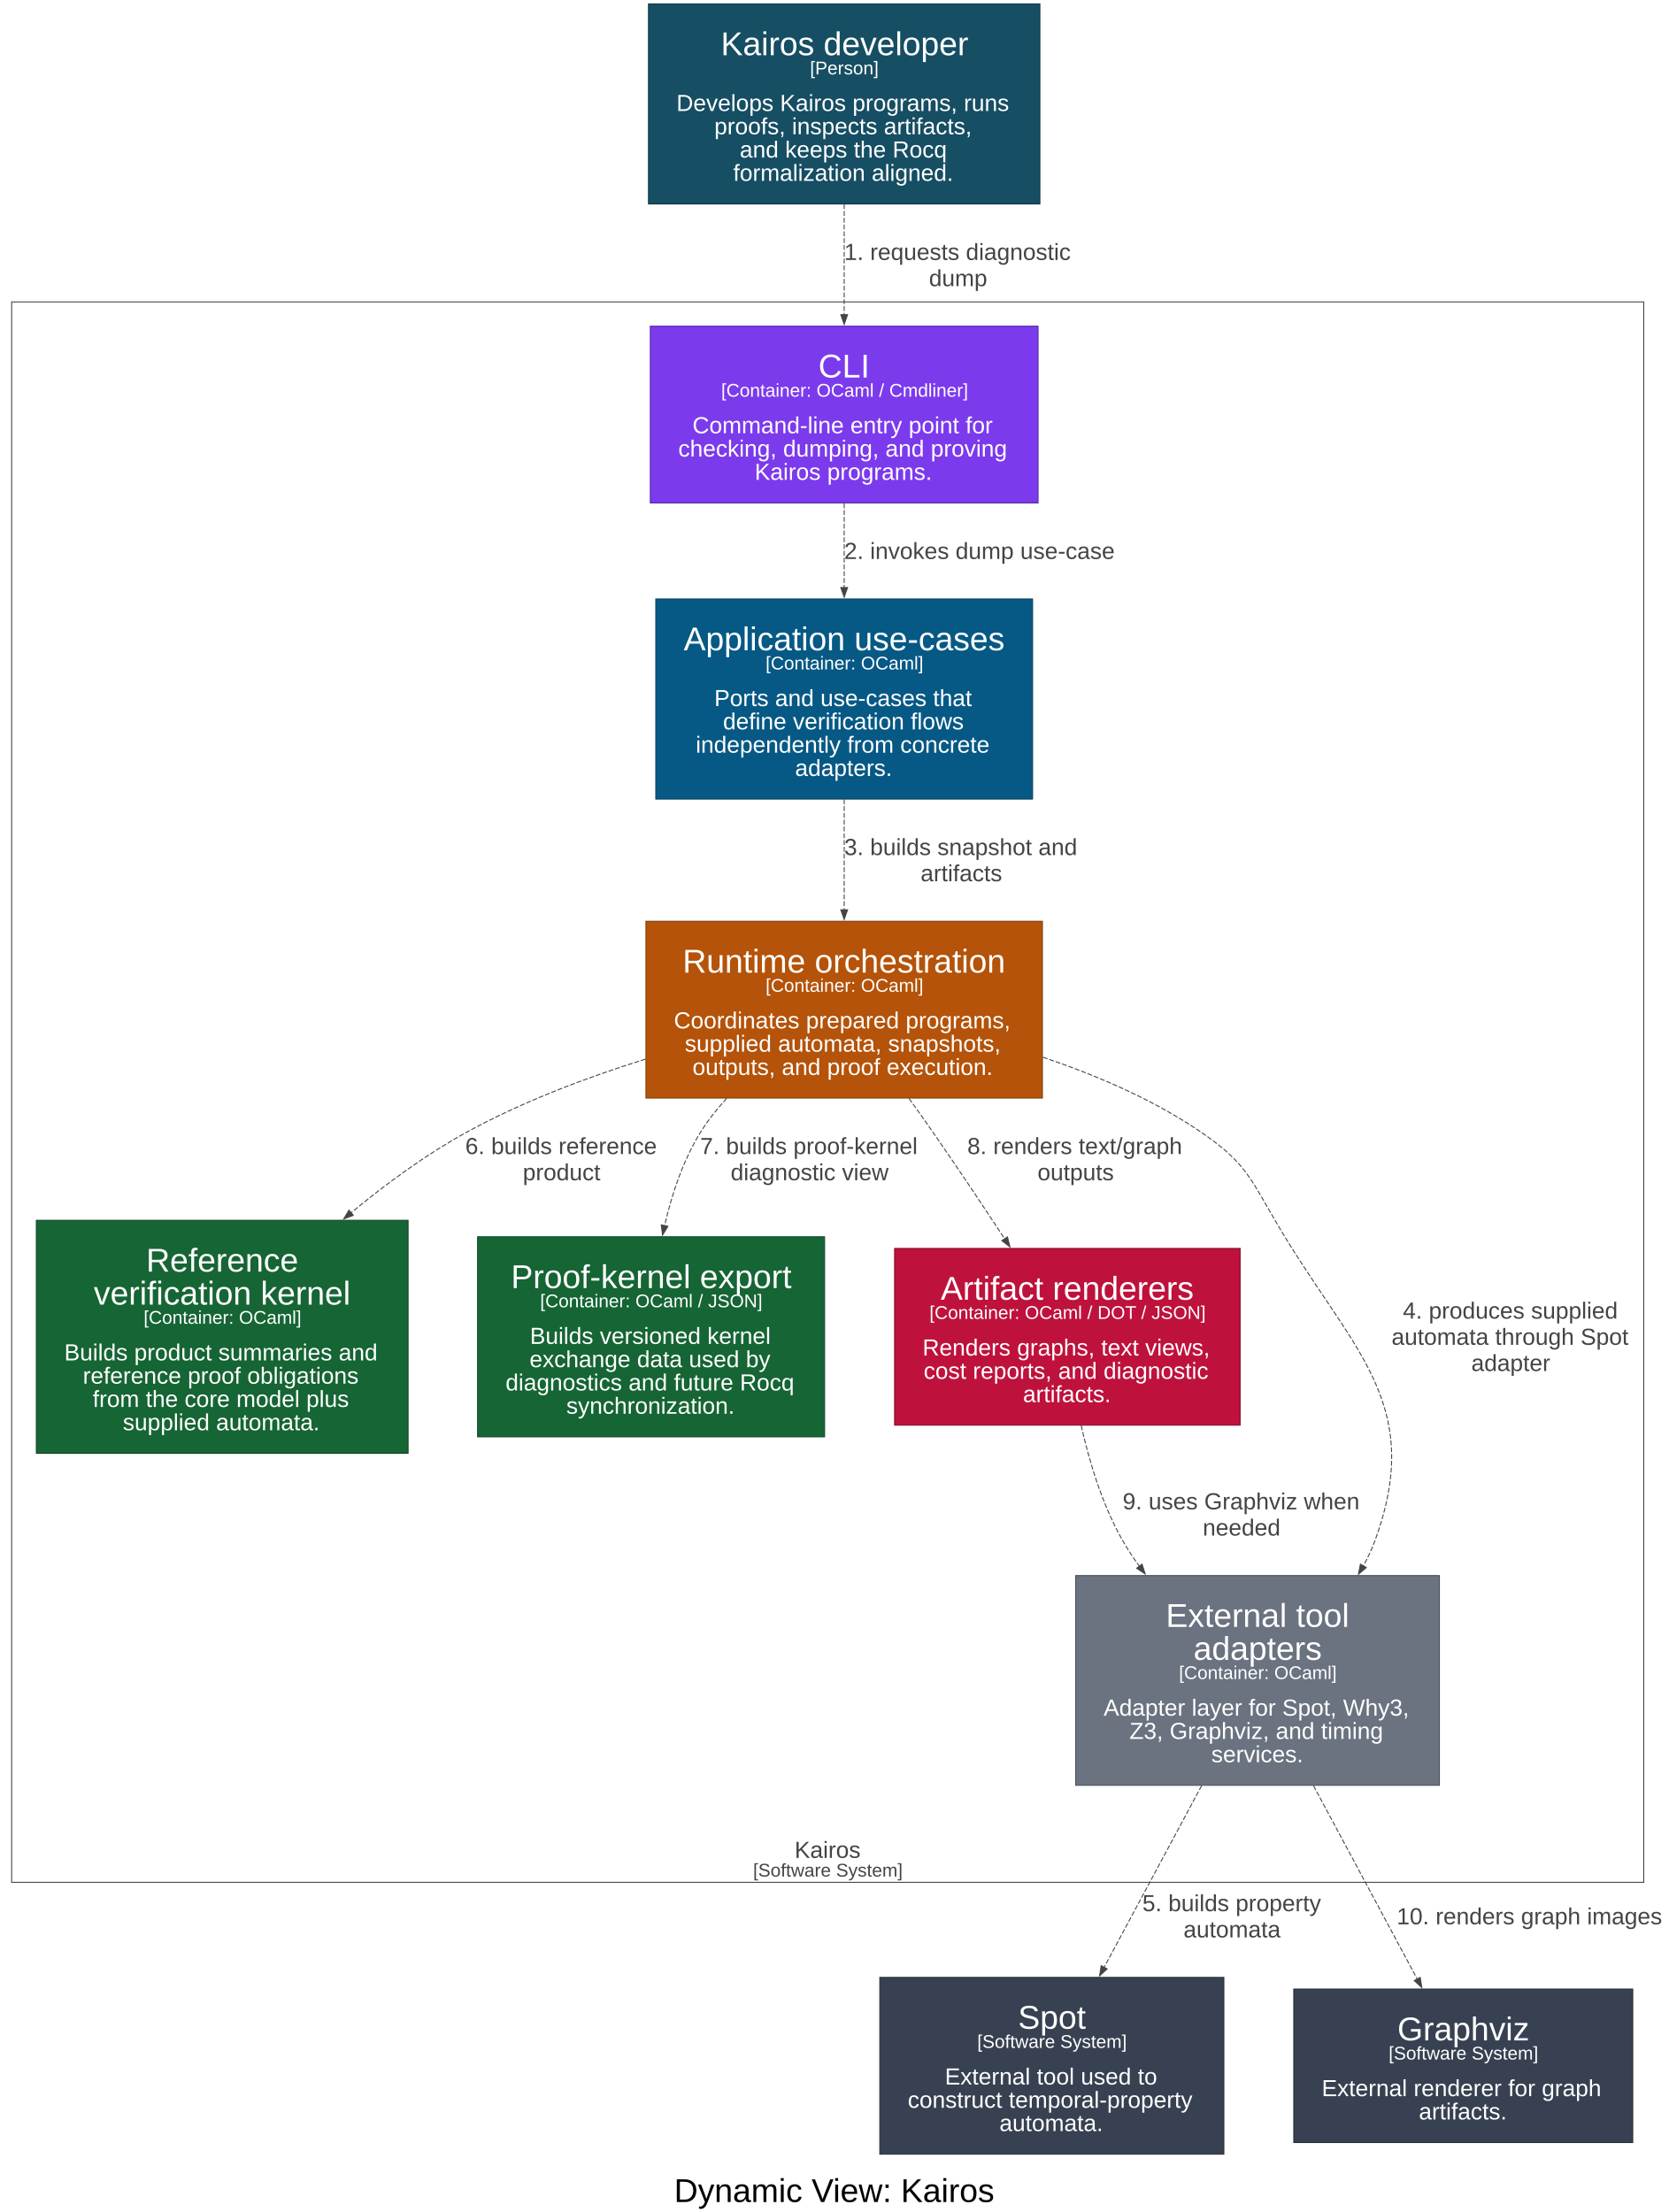
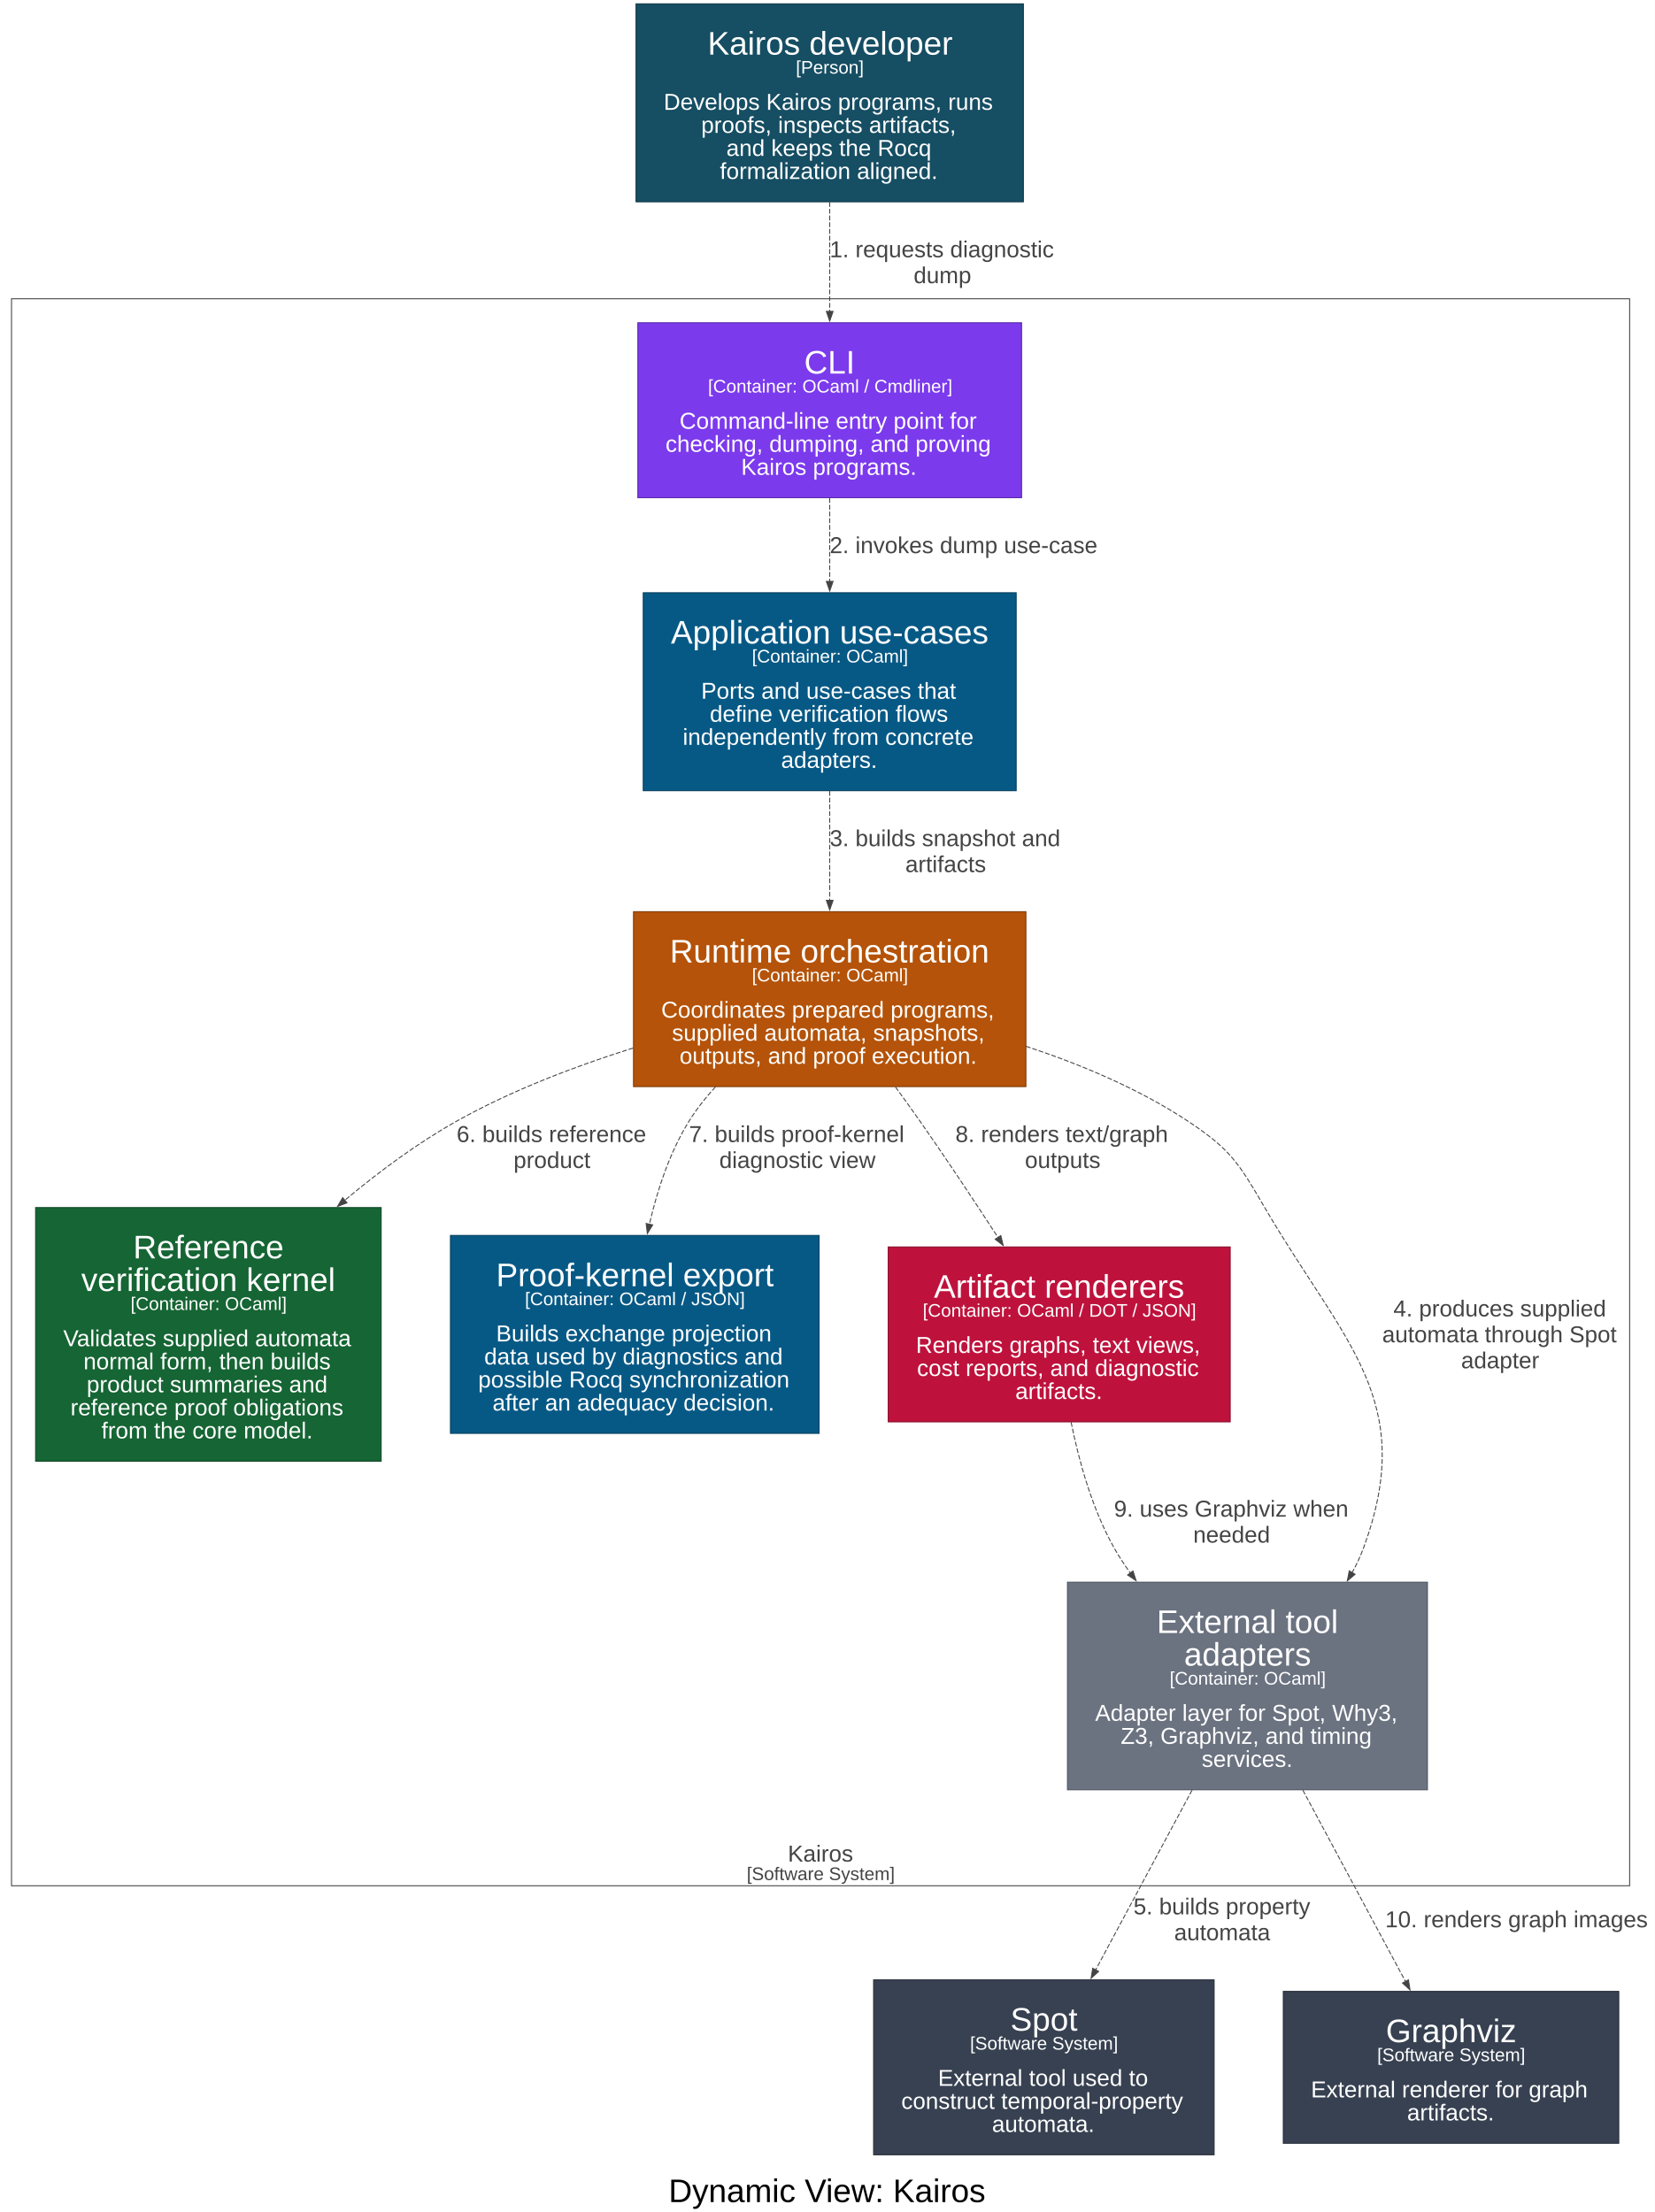
- <svg xmlns="http://www.w3.org/2000/svg" width="1720pt" height="2280pt" viewBox="0.00 0.00 1720.00 2280.00">
-   <g id="graph0" class="graph" transform="scale(1 1) rotate(0) translate(4 2276.4)">
-     <polygon fill="white" stroke="none" points="-4,4 -4,-2276.4 1716.18,-2276.4 1716.18,4 -4,4" />
-     <text xml:space="preserve" text-anchor="start" x="690.71" y="-6.7" font-family="Arial" font-size="34.00">Dynamic View: Kairos</text>
+ <svg xmlns="http://www.w3.org/2000/svg" width="1723pt" height="2304pt" viewBox="0.00 0.00 1723.00 2304.00">
+   <g id="graph0" class="graph" transform="scale(1 1) rotate(0) translate(4 2300.4)">
+     <polygon fill="white" stroke="none" points="-4,4 -4,-2300.4 1719.18,-2300.4 1719.18,4 -4,4" />
+     <text xml:space="preserve" text-anchor="start" x="692.21" y="-6.7" font-family="Arial" font-size="34.00">Dynamic View: Kairos</text>
    <g id="clust1" class="cluster">
-       <polygon fill="none" stroke="#444444" points="8,-336.2 8,-1965.2 1690,-1965.2 1690,-336.2 8,-336.2" />
-       <text xml:space="preserve" text-anchor="start" x="814.88" y="-361.4" font-family="Arial" font-size="24.00" fill="#444444">Kairos</text>
-       <text xml:space="preserve" text-anchor="start" x="772.12" y="-342.15" font-family="Arial" font-size="19.00" fill="#444444">[Software System]</text>
+       <polygon fill="none" stroke="#444444" points="8,-336.2 8,-1989.2 1693,-1989.2 1693,-336.2 8,-336.2" />
+       <text xml:space="preserve" text-anchor="start" x="816.38" y="-361.4" font-family="Arial" font-size="24.00" fill="#444444">Kairos</text>
+       <text xml:space="preserve" text-anchor="start" x="773.62" y="-342.15" font-family="Arial" font-size="19.00" fill="#444444">[Software System]</text>
    </g>
    <g id="11" class="node">
-       <polygon fill="#075985" stroke="#043e5d" points="1060.17,-1659 671.83,-1659 671.83,-1452.8 1060.17,-1452.8 1060.17,-1659" />
-       <text xml:space="preserve" text-anchor="start" x="700.62" y="-1606.1" font-family="Arial" font-size="34.00" fill="#ffffff">Application use-cases</text>
-       <text xml:space="preserve" text-anchor="start" x="785" y="-1586.35" font-family="Arial" font-size="19.00" fill="#ffffff">[Container: OCaml]</text>
-       <text xml:space="preserve" text-anchor="start" x="732.12" y="-1548.6" font-family="Arial" font-size="24.00" fill="#ffffff">Ports and use-cases that</text>
-       <text xml:space="preserve" text-anchor="start" x="741.12" y="-1524.6" font-family="Arial" font-size="24.00" fill="#ffffff">define verification flows</text>
-       <text xml:space="preserve" text-anchor="start" x="713" y="-1500.6" font-family="Arial" font-size="24.00" fill="#ffffff">independently from concrete</text>
-       <text xml:space="preserve" text-anchor="start" x="815.38" y="-1476.6" font-family="Arial" font-size="24.00" fill="#ffffff">adapters.</text>
+       <polygon fill="#075985" stroke="#043e5d" points="1054.17,-1683 665.83,-1683 665.83,-1476.8 1054.17,-1476.8 1054.17,-1683" />
+       <text xml:space="preserve" text-anchor="start" x="694.62" y="-1630.1" font-family="Arial" font-size="34.00" fill="#ffffff">Application use-cases</text>
+       <text xml:space="preserve" text-anchor="start" x="779" y="-1610.35" font-family="Arial" font-size="19.00" fill="#ffffff">[Container: OCaml]</text>
+       <text xml:space="preserve" text-anchor="start" x="726.12" y="-1572.6" font-family="Arial" font-size="24.00" fill="#ffffff">Ports and use-cases that</text>
+       <text xml:space="preserve" text-anchor="start" x="735.12" y="-1548.6" font-family="Arial" font-size="24.00" fill="#ffffff">define verification flows</text>
+       <text xml:space="preserve" text-anchor="start" x="707" y="-1524.6" font-family="Arial" font-size="24.00" fill="#ffffff">independently from concrete</text>
+       <text xml:space="preserve" text-anchor="start" x="809.38" y="-1500.6" font-family="Arial" font-size="24.00" fill="#ffffff">adapters.</text>
    </g>
    <g id="21" class="node">
-       <polygon fill="#b45309" stroke="#7d3a06" points="1070.3,-1326.8 661.7,-1326.8 661.7,-1144.6 1070.3,-1144.6 1070.3,-1326.8" />
-       <text xml:space="preserve" text-anchor="start" x="699.5" y="-1273.9" font-family="Arial" font-size="34.00" fill="#ffffff">Runtime orchestration</text>
-       <text xml:space="preserve" text-anchor="start" x="785" y="-1254.15" font-family="Arial" font-size="19.00" fill="#ffffff">[Container: OCaml]</text>
-       <text xml:space="preserve" text-anchor="start" x="690.5" y="-1216.4" font-family="Arial" font-size="24.00" fill="#ffffff">Coordinates prepared programs,</text>
-       <text xml:space="preserve" text-anchor="start" x="701.75" y="-1192.4" font-family="Arial" font-size="24.00" fill="#ffffff">supplied automata, snapshots,</text>
-       <text xml:space="preserve" text-anchor="start" x="709.62" y="-1168.4" font-family="Arial" font-size="24.00" fill="#ffffff">outputs, and proof execution.</text>
+       <polygon fill="#b45309" stroke="#7d3a06" points="1064.3,-1350.8 655.7,-1350.8 655.7,-1168.6 1064.3,-1168.6 1064.3,-1350.8" />
+       <text xml:space="preserve" text-anchor="start" x="693.5" y="-1297.9" font-family="Arial" font-size="34.00" fill="#ffffff">Runtime orchestration</text>
+       <text xml:space="preserve" text-anchor="start" x="779" y="-1278.15" font-family="Arial" font-size="19.00" fill="#ffffff">[Container: OCaml]</text>
+       <text xml:space="preserve" text-anchor="start" x="684.5" y="-1240.4" font-family="Arial" font-size="24.00" fill="#ffffff">Coordinates prepared programs,</text>
+       <text xml:space="preserve" text-anchor="start" x="695.75" y="-1216.4" font-family="Arial" font-size="24.00" fill="#ffffff">supplied automata, snapshots,</text>
+       <text xml:space="preserve" text-anchor="start" x="703.62" y="-1192.4" font-family="Arial" font-size="24.00" fill="#ffffff">outputs, and proof execution.</text>
    </g>
    <g id="36" class="edge">
-       <path fill="none" stroke="#444444" stroke-dasharray="5,2" d="M866,-1452.47C866,-1415.92 866,-1374.77 866,-1338.29" />
-       <polygon fill="#444444" stroke="#444444" points="869.5,-1338.65 866,-1328.65 862.5,-1338.65 869.5,-1338.65" />
-       <text xml:space="preserve" text-anchor="start" x="866" y="-1395.05" font-family="Arial" font-size="24.00" fill="#444444">3. builds snapshot and</text>
-       <text xml:space="preserve" text-anchor="start" x="944.75" y="-1368.05" font-family="Arial" font-size="24.00" fill="#444444">artifacts</text>
+       <path fill="none" stroke="#444444" stroke-dasharray="5,2" d="M860,-1476.47C860,-1439.92 860,-1398.77 860,-1362.29" />
+       <polygon fill="#444444" stroke="#444444" points="863.5,-1362.65 860,-1352.65 856.5,-1362.65 863.5,-1362.65" />
+       <text xml:space="preserve" text-anchor="start" x="860" y="-1419.05" font-family="Arial" font-size="24.00" fill="#444444">3. builds snapshot and</text>
+       <text xml:space="preserve" text-anchor="start" x="938.75" y="-1392.05" font-family="Arial" font-size="24.00" fill="#444444">artifacts</text>
    </g>
    <g id="13" class="node">
-       <polygon fill="#166534" stroke="#0f4624" points="416.55,-1018.6 33.45,-1018.6 33.45,-778.4 416.55,-778.4 416.55,-1018.6" />
-       <text xml:space="preserve" text-anchor="start" x="146.62" y="-965.7" font-family="Arial" font-size="34.00" fill="#ffffff">Reference</text>
-       <text xml:space="preserve" text-anchor="start" x="92.62" y="-931.7" font-family="Arial" font-size="34.00" fill="#ffffff">verification kernel</text>
-       <text xml:space="preserve" text-anchor="start" x="144" y="-911.95" font-family="Arial" font-size="19.00" fill="#ffffff">[Container: OCaml]</text>
-       <text xml:space="preserve" text-anchor="start" x="62.25" y="-874.2" font-family="Arial" font-size="24.00" fill="#ffffff">Builds product summaries and</text>
-       <text xml:space="preserve" text-anchor="start" x="81.38" y="-850.2" font-family="Arial" font-size="24.00" fill="#ffffff">reference proof obligations</text>
-       <text xml:space="preserve" text-anchor="start" x="91.5" y="-826.2" font-family="Arial" font-size="24.00" fill="#ffffff">from the core model plus</text>
-       <text xml:space="preserve" text-anchor="start" x="122.62" y="-802.2" font-family="Arial" font-size="24.00" fill="#ffffff">supplied automata.</text>
+       <polygon fill="#166534" stroke="#0f4624" points="392.93,-1042.6 33.07,-1042.6 33.07,-778.4 392.93,-778.4 392.93,-1042.6" />
+       <text xml:space="preserve" text-anchor="start" x="134.62" y="-989.7" font-family="Arial" font-size="34.00" fill="#ffffff">Reference</text>
+       <text xml:space="preserve" text-anchor="start" x="80.62" y="-955.7" font-family="Arial" font-size="34.00" fill="#ffffff">verification kernel</text>
+       <text xml:space="preserve" text-anchor="start" x="132" y="-935.95" font-family="Arial" font-size="19.00" fill="#ffffff">[Container: OCaml]</text>
+       <text xml:space="preserve" text-anchor="start" x="61.88" y="-898.2" font-family="Arial" font-size="24.00" fill="#ffffff">Validates supplied automata</text>
+       <text xml:space="preserve" text-anchor="start" x="82.88" y="-874.2" font-family="Arial" font-size="24.00" fill="#ffffff">normal form, then builds</text>
+       <text xml:space="preserve" text-anchor="start" x="86.25" y="-850.2" font-family="Arial" font-size="24.00" fill="#ffffff">product summaries and</text>
+       <text xml:space="preserve" text-anchor="start" x="69.38" y="-826.2" font-family="Arial" font-size="24.00" fill="#ffffff">reference proof obligations</text>
+       <text xml:space="preserve" text-anchor="start" x="101.62" y="-802.2" font-family="Arial" font-size="24.00" fill="#ffffff">from the core model.</text>
    </g>
    <g id="18" class="node">
-       <polygon fill="#166534" stroke="#0f4624" points="845.8,-1001.6 488.2,-1001.6 488.2,-795.4 845.8,-795.4 845.8,-1001.6" />
-       <text xml:space="preserve" text-anchor="start" x="522.62" y="-948.7" font-family="Arial" font-size="34.00" fill="#ffffff">Proof-kernel export</text>
-       <text xml:space="preserve" text-anchor="start" x="552.62" y="-928.95" font-family="Arial" font-size="19.00" fill="#ffffff">[Container: OCaml / JSON]</text>
-       <text xml:space="preserve" text-anchor="start" x="542.12" y="-891.2" font-family="Arial" font-size="24.00" fill="#ffffff">Builds versioned kernel</text>
-       <text xml:space="preserve" text-anchor="start" x="541.75" y="-867.2" font-family="Arial" font-size="24.00" fill="#ffffff">exchange data used by</text>
-       <text xml:space="preserve" text-anchor="start" x="517" y="-843.2" font-family="Arial" font-size="24.00" fill="#ffffff">diagnostics and future Rocq</text>
-       <text xml:space="preserve" text-anchor="start" x="579.62" y="-819.2" font-family="Arial" font-size="24.00" fill="#ffffff">synchronization.</text>
+       <polygon fill="#075985" stroke="#043e5d" points="848.92,-1013.6 465.07,-1013.6 465.07,-807.4 848.92,-807.4 848.92,-1013.6" />
+       <text xml:space="preserve" text-anchor="start" x="512.62" y="-960.7" font-family="Arial" font-size="34.00" fill="#ffffff">Proof-kernel export</text>
+       <text xml:space="preserve" text-anchor="start" x="542.62" y="-940.95" font-family="Arial" font-size="19.00" fill="#ffffff">[Container: OCaml / JSON]</text>
+       <text xml:space="preserve" text-anchor="start" x="512.62" y="-903.2" font-family="Arial" font-size="24.00" fill="#ffffff">Builds exchange projection</text>
+       <text xml:space="preserve" text-anchor="start" x="500.25" y="-879.2" font-family="Arial" font-size="24.00" fill="#ffffff">data used by diagnostics and</text>
+       <text xml:space="preserve" text-anchor="start" x="493.88" y="-855.2" font-family="Arial" font-size="24.00" fill="#ffffff">possible Rocq synchronization</text>
+       <text xml:space="preserve" text-anchor="start" x="508.88" y="-831.2" font-family="Arial" font-size="24.00" fill="#ffffff">after an adequacy decision.</text>
    </g>
    <g id="39" class="edge">
-       <path fill="none" stroke="#444444" stroke-dasharray="5,2" d="M661.22,-1184.72C599.47,-1165.44 532.89,-1140.25 475.5,-1108.6 434.51,-1086 393.89,-1056.2 357.66,-1026.21" />
-       <polygon fill="#444444" stroke="#444444" points="360.11,-1023.7 350.2,-1019.97 355.62,-1029.07 360.11,-1023.7" />
-       <text xml:space="preserve" text-anchor="start" x="475.5" y="-1086.85" font-family="Arial" font-size="24.00" fill="#444444">6. builds reference</text>
-       <text xml:space="preserve" text-anchor="start" x="534.75" y="-1059.85" font-family="Arial" font-size="24.00" fill="#444444">product</text>
+       <path fill="none" stroke="#444444" stroke-dasharray="5,2" d="M655.28,-1208.78C594.06,-1189.54 528.18,-1164.36 471.5,-1132.6 430.96,-1109.88 390.92,-1080.24 354.9,-1050.08" />
+       <polygon fill="#444444" stroke="#444444" points="357.36,-1047.58 347.47,-1043.8 352.84,-1052.93 357.36,-1047.58" />
+       <text xml:space="preserve" text-anchor="start" x="471.5" y="-1110.85" font-family="Arial" font-size="24.00" fill="#444444">6. builds reference</text>
+       <text xml:space="preserve" text-anchor="start" x="530.75" y="-1083.85" font-family="Arial" font-size="24.00" fill="#444444">product</text>
    </g>
    <g id="40" class="edge">
-       <path fill="none" stroke="#444444" stroke-dasharray="5,2" d="M744.85,-1144.18C734.59,-1133.04 725.21,-1121.13 717.5,-1108.6 699.82,-1079.89 688.33,-1045.41 680.86,-1012.82" />
-       <polygon fill="#444444" stroke="#444444" points="684.34,-1012.36 678.8,-1003.33 677.5,-1013.84 684.34,-1012.36" />
-       <text xml:space="preserve" text-anchor="start" x="717.5" y="-1086.85" font-family="Arial" font-size="24.00" fill="#444444">7. builds proof-kernel</text>
-       <text xml:space="preserve" text-anchor="start" x="749" y="-1059.85" font-family="Arial" font-size="24.00" fill="#444444">diagnostic view</text>
+       <path fill="none" stroke="#444444" stroke-dasharray="5,2" d="M741.01,-1168.31C730.72,-1157.11 721.28,-1145.15 713.5,-1132.6 693.54,-1100.41 680.6,-1061.42 672.23,-1025.21" />
+       <polygon fill="#444444" stroke="#444444" points="675.67,-1024.56 670.11,-1015.55 668.84,-1026.07 675.67,-1024.56" />
+       <text xml:space="preserve" text-anchor="start" x="713.5" y="-1110.85" font-family="Arial" font-size="24.00" fill="#444444">7. builds proof-kernel</text>
+       <text xml:space="preserve" text-anchor="start" x="745" y="-1083.85" font-family="Arial" font-size="24.00" fill="#444444">diagnostic view</text>
    </g>
    <g id="28" class="node">
-       <polygon fill="#be123c" stroke="#850c2a" points="1274.05,-989.6 917.95,-989.6 917.95,-807.4 1274.05,-807.4 1274.05,-989.6" />
-       <text xml:space="preserve" text-anchor="start" x="965.5" y="-936.7" font-family="Arial" font-size="34.00" fill="#ffffff">Artifact renderers</text>
-       <text xml:space="preserve" text-anchor="start" x="953.88" y="-916.95" font-family="Arial" font-size="19.00" fill="#ffffff">[Container: OCaml / DOT / JSON]</text>
-       <text xml:space="preserve" text-anchor="start" x="946.75" y="-879.2" font-family="Arial" font-size="24.00" fill="#ffffff">Renders graphs, text views,</text>
-       <text xml:space="preserve" text-anchor="start" x="947.88" y="-855.2" font-family="Arial" font-size="24.00" fill="#ffffff">cost reports, and diagnostic</text>
-       <text xml:space="preserve" text-anchor="start" x="1050.25" y="-831.2" font-family="Arial" font-size="24.00" fill="#ffffff">artifacts.</text>
+       <polygon fill="#be123c" stroke="#850c2a" points="1277.05,-1001.6 920.95,-1001.6 920.95,-819.4 1277.05,-819.4 1277.05,-1001.6" />
+       <text xml:space="preserve" text-anchor="start" x="968.5" y="-948.7" font-family="Arial" font-size="34.00" fill="#ffffff">Artifact renderers</text>
+       <text xml:space="preserve" text-anchor="start" x="956.88" y="-928.95" font-family="Arial" font-size="19.00" fill="#ffffff">[Container: OCaml / DOT / JSON]</text>
+       <text xml:space="preserve" text-anchor="start" x="949.75" y="-891.2" font-family="Arial" font-size="24.00" fill="#ffffff">Renders graphs, text views,</text>
+       <text xml:space="preserve" text-anchor="start" x="950.88" y="-867.2" font-family="Arial" font-size="24.00" fill="#ffffff">cost reports, and diagnostic</text>
+       <text xml:space="preserve" text-anchor="start" x="1053.25" y="-843.2" font-family="Arial" font-size="24.00" fill="#ffffff">artifacts.</text>
    </g>
    <g id="41" class="edge">
-       <path fill="none" stroke="#444444" stroke-dasharray="5,2" d="M932.85,-1144.15C941.4,-1132.25 949.96,-1120.18 958,-1108.6 982.53,-1073.26 1008.71,-1034.01 1031.6,-999.15" />
-       <polygon fill="#444444" stroke="#444444" points="1034.27,-1001.47 1036.82,-991.19 1028.41,-997.63 1034.27,-1001.47" />
-       <text xml:space="preserve" text-anchor="start" x="992.86" y="-1086.85" font-family="Arial" font-size="24.00" fill="#444444">8. renders text/graph</text>
-       <text xml:space="preserve" text-anchor="start" x="1065.23" y="-1059.85" font-family="Arial" font-size="24.00" fill="#444444">outputs</text>
+       <path fill="none" stroke="#444444" stroke-dasharray="5,2" d="M928.43,-1168.26C937.15,-1156.34 945.86,-1144.23 954,-1132.6 981.35,-1093.51 1010.4,-1049.71 1035.25,-1011.47" />
+       <polygon fill="#444444" stroke="#444444" points="1038.15,-1013.44 1040.65,-1003.15 1032.27,-1009.63 1038.15,-1013.44" />
+       <text xml:space="preserve" text-anchor="start" x="990.86" y="-1110.85" font-family="Arial" font-size="24.00" fill="#444444">8. renders text/graph</text>
+       <text xml:space="preserve" text-anchor="start" x="1063.24" y="-1083.85" font-family="Arial" font-size="24.00" fill="#444444">outputs</text>
    </g>
    <g id="29" class="node">
-       <polygon fill="#6b7280" stroke="#4a4f59" points="1479.42,-652.4 1104.58,-652.4 1104.58,-436.2 1479.42,-436.2 1479.42,-652.4" />
-       <text xml:space="preserve" text-anchor="start" x="1197.5" y="-599.5" font-family="Arial" font-size="34.00" fill="#ffffff">External tool</text>
-       <text xml:space="preserve" text-anchor="start" x="1226" y="-565.5" font-family="Arial" font-size="34.00" fill="#ffffff">adapters</text>
-       <text xml:space="preserve" text-anchor="start" x="1211" y="-545.75" font-family="Arial" font-size="19.00" fill="#ffffff">[Container: OCaml]</text>
-       <text xml:space="preserve" text-anchor="start" x="1133.38" y="-508" font-family="Arial" font-size="24.00" fill="#ffffff">Adapter layer for Spot, Why3,</text>
-       <text xml:space="preserve" text-anchor="start" x="1160" y="-484" font-family="Arial" font-size="24.00" fill="#ffffff">Z3, Graphviz, and timing</text>
-       <text xml:space="preserve" text-anchor="start" x="1244.38" y="-460" font-family="Arial" font-size="24.00" fill="#ffffff">services.</text>
+       <polygon fill="#6b7280" stroke="#4a4f59" points="1482.42,-652.4 1107.58,-652.4 1107.58,-436.2 1482.42,-436.2 1482.42,-652.4" />
+       <text xml:space="preserve" text-anchor="start" x="1200.5" y="-599.5" font-family="Arial" font-size="34.00" fill="#ffffff">External tool</text>
+       <text xml:space="preserve" text-anchor="start" x="1229" y="-565.5" font-family="Arial" font-size="34.00" fill="#ffffff">adapters</text>
+       <text xml:space="preserve" text-anchor="start" x="1214" y="-545.75" font-family="Arial" font-size="19.00" fill="#ffffff">[Container: OCaml]</text>
+       <text xml:space="preserve" text-anchor="start" x="1136.38" y="-508" font-family="Arial" font-size="24.00" fill="#ffffff">Adapter layer for Spot, Why3,</text>
+       <text xml:space="preserve" text-anchor="start" x="1163" y="-484" font-family="Arial" font-size="24.00" fill="#ffffff">Z3, Graphviz, and timing</text>
+       <text xml:space="preserve" text-anchor="start" x="1247.38" y="-460" font-family="Arial" font-size="24.00" fill="#ffffff">services.</text>
    </g>
    <g id="43" class="edge">
-       <path fill="none" stroke="#444444" stroke-dasharray="5,2" d="M1070.76,-1186.69C1126.98,-1167.82 1185.92,-1142.37 1235,-1108.6 1277.9,-1079.09 1283.86,-1063.63 1310,-1018.6 1387.16,-885.64 1465.85,-832.76 1413,-688.4 1409.74,-679.51 1405.66,-670.79 1400.99,-662.31" />
-       <polygon fill="#444444" stroke="#444444" points="1404.08,-660.66 1396.01,-653.79 1398.03,-664.19 1404.08,-660.66" />
-       <text xml:space="preserve" text-anchor="start" x="1441.75" y="-917.25" font-family="Arial" font-size="24.00" fill="#444444">4. produces supplied</text>
-       <text xml:space="preserve" text-anchor="start" x="1430.12" y="-890.25" font-family="Arial" font-size="24.00" fill="#444444">automata through Spot</text>
-       <text xml:space="preserve" text-anchor="start" x="1512.25" y="-863.25" font-family="Arial" font-size="24.00" fill="#444444">adapter</text>
+       <path fill="none" stroke="#444444" stroke-dasharray="5,2" d="M1064.35,-1210.62C1121.75,-1191.68 1182.28,-1166.2 1233,-1132.6 1277.62,-1103.04 1286.01,-1088.81 1313,-1042.6 1395.68,-901.03 1472.36,-842.35 1416,-688.4 1412.74,-679.51 1408.66,-670.79 1403.99,-662.31" />
+       <polygon fill="#444444" stroke="#444444" points="1407.08,-660.66 1399.01,-653.79 1401.03,-664.19 1407.08,-660.66" />
+       <text xml:space="preserve" text-anchor="start" x="1446.96" y="-929.25" font-family="Arial" font-size="24.00" fill="#444444">4. produces supplied</text>
+       <text xml:space="preserve" text-anchor="start" x="1435.34" y="-902.25" font-family="Arial" font-size="24.00" fill="#444444">automata through Spot</text>
+       <text xml:space="preserve" text-anchor="start" x="1517.46" y="-875.25" font-family="Arial" font-size="24.00" fill="#444444">adapter</text>
    </g>
    <g id="51" class="edge">
-       <path fill="none" stroke="#444444" stroke-dasharray="5,2" d="M1110.22,-807.16C1118.84,-768.81 1132.3,-724.68 1153,-688.4 1158.16,-679.36 1164.02,-670.47 1170.36,-661.81" />
-       <polygon fill="#444444" stroke="#444444" points="1172.95,-664.18 1176.2,-654.09 1167.37,-659.95 1172.95,-664.18" />
-       <text xml:space="preserve" text-anchor="start" x="1153" y="-720.65" font-family="Arial" font-size="24.00" fill="#444444">9. uses Graphviz when</text>
-       <text xml:space="preserve" text-anchor="start" x="1235.5" y="-693.65" font-family="Arial" font-size="24.00" fill="#444444">needed</text>
+       <path fill="none" stroke="#444444" stroke-dasharray="5,2" d="M1111.35,-819.15C1119.73,-777.44 1133.54,-728.41 1156,-688.4 1161.1,-679.32 1166.91,-670.4 1173.21,-661.73" />
+       <polygon fill="#444444" stroke="#444444" points="1175.81,-664.09 1179.02,-654 1170.22,-659.89 1175.81,-664.09" />
+       <text xml:space="preserve" text-anchor="start" x="1156" y="-720.65" font-family="Arial" font-size="24.00" fill="#444444">9. uses Graphviz when</text>
+       <text xml:space="preserve" text-anchor="start" x="1238.5" y="-693.65" font-family="Arial" font-size="24.00" fill="#444444">needed</text>
    </g>
    <g id="3" class="node">
-       <polygon fill="#374151" stroke="#262d38" points="1257.3,-238.2 902.7,-238.2 902.7,-56 1257.3,-56 1257.3,-238.2" />
-       <text xml:space="preserve" text-anchor="start" x="1045.12" y="-185.3" font-family="Arial" font-size="34.00" fill="#ffffff">Spot</text>
-       <text xml:space="preserve" text-anchor="start" x="1003.12" y="-165.55" font-family="Arial" font-size="19.00" fill="#ffffff">[Software System]</text>
-       <text xml:space="preserve" text-anchor="start" x="969.75" y="-127.8" font-family="Arial" font-size="24.00" fill="#ffffff">External tool used to</text>
-       <text xml:space="preserve" text-anchor="start" x="931.5" y="-103.8" font-family="Arial" font-size="24.00" fill="#ffffff">construct temporal-property</text>
-       <text xml:space="preserve" text-anchor="start" x="1026" y="-79.8" font-family="Arial" font-size="24.00" fill="#ffffff">automata.</text>
+       <polygon fill="#374151" stroke="#262d38" points="1260.3,-238.2 905.7,-238.2 905.7,-56 1260.3,-56 1260.3,-238.2" />
+       <text xml:space="preserve" text-anchor="start" x="1048.12" y="-185.3" font-family="Arial" font-size="34.00" fill="#ffffff">Spot</text>
+       <text xml:space="preserve" text-anchor="start" x="1006.12" y="-165.55" font-family="Arial" font-size="19.00" fill="#ffffff">[Software System]</text>
+       <text xml:space="preserve" text-anchor="start" x="972.75" y="-127.8" font-family="Arial" font-size="24.00" fill="#ffffff">External tool used to</text>
+       <text xml:space="preserve" text-anchor="start" x="934.5" y="-103.8" font-family="Arial" font-size="24.00" fill="#ffffff">construct temporal-property</text>
+       <text xml:space="preserve" text-anchor="start" x="1029" y="-79.8" font-family="Arial" font-size="24.00" fill="#ffffff">automata.</text>
    </g>
    <g id="52" class="edge">
-       <path fill="none" stroke="#444444" stroke-dasharray="5,2" d="M1234.35,-435.83C1203.06,-377.51 1164.62,-305.85 1133.93,-248.63" />
-       <polygon fill="#444444" stroke="#444444" points="1137.02,-246.98 1129.2,-239.82 1130.85,-250.29 1137.02,-246.98" />
-       <text xml:space="preserve" text-anchor="start" x="1173.31" y="-306.45" font-family="Arial" font-size="24.00" fill="#444444">5. builds property</text>
-       <text xml:space="preserve" text-anchor="start" x="1215.68" y="-279.45" font-family="Arial" font-size="24.00" fill="#444444">automata</text>
+       <path fill="none" stroke="#444444" stroke-dasharray="5,2" d="M1237.35,-435.83C1206.06,-377.51 1167.62,-305.85 1136.93,-248.63" />
+       <polygon fill="#444444" stroke="#444444" points="1140.02,-246.98 1132.2,-239.82 1133.85,-250.29 1140.02,-246.98" />
+       <text xml:space="preserve" text-anchor="start" x="1176.31" y="-306.45" font-family="Arial" font-size="24.00" fill="#444444">5. builds property</text>
+       <text xml:space="preserve" text-anchor="start" x="1218.68" y="-279.45" font-family="Arial" font-size="24.00" fill="#444444">automata</text>
    </g>
    <g id="6" class="node">
-       <polygon fill="#374151" stroke="#262d38" points="1678.67,-226.2 1329.33,-226.2 1329.33,-68 1678.67,-68 1678.67,-226.2" />
-       <text xml:space="preserve" text-anchor="start" x="1436.12" y="-173.3" font-family="Arial" font-size="34.00" fill="#ffffff">Graphviz</text>
-       <text xml:space="preserve" text-anchor="start" x="1427.12" y="-153.55" font-family="Arial" font-size="19.00" fill="#ffffff">[Software System]</text>
-       <text xml:space="preserve" text-anchor="start" x="1358.12" y="-115.8" font-family="Arial" font-size="24.00" fill="#ffffff">External renderer for graph</text>
-       <text xml:space="preserve" text-anchor="start" x="1458.25" y="-91.8" font-family="Arial" font-size="24.00" fill="#ffffff">artifacts.</text>
+       <polygon fill="#374151" stroke="#262d38" points="1681.67,-226.2 1332.33,-226.2 1332.33,-68 1681.67,-68 1681.67,-226.2" />
+       <text xml:space="preserve" text-anchor="start" x="1439.12" y="-173.3" font-family="Arial" font-size="34.00" fill="#ffffff">Graphviz</text>
+       <text xml:space="preserve" text-anchor="start" x="1430.12" y="-153.55" font-family="Arial" font-size="19.00" fill="#ffffff">[Software System]</text>
+       <text xml:space="preserve" text-anchor="start" x="1361.12" y="-115.8" font-family="Arial" font-size="24.00" fill="#ffffff">External renderer for graph</text>
+       <text xml:space="preserve" text-anchor="start" x="1461.25" y="-91.8" font-family="Arial" font-size="24.00" fill="#ffffff">artifacts.</text>
    </g>
    <g id="58" class="edge">
-       <path fill="none" stroke="#444444" stroke-dasharray="5,2" d="M1349.65,-435.83C1383.2,-373.28 1424.99,-295.39 1456.61,-236.43" />
-       <polygon fill="#444444" stroke="#444444" points="1459.64,-238.2 1461.28,-227.73 1453.47,-234.89 1459.64,-238.2" />
-       <text xml:space="preserve" text-anchor="start" x="1435.43" y="-292.95" font-family="Arial" font-size="24.00" fill="#444444">10. renders graph images</text>
+       <path fill="none" stroke="#444444" stroke-dasharray="5,2" d="M1352.65,-435.83C1386.2,-373.28 1427.99,-295.39 1459.61,-236.43" />
+       <polygon fill="#444444" stroke="#444444" points="1462.64,-238.2 1464.28,-227.73 1456.47,-234.89 1462.64,-238.2" />
+       <text xml:space="preserve" text-anchor="start" x="1438.43" y="-292.95" font-family="Arial" font-size="24.00" fill="#444444">10. renders graph images</text>
    </g>
    <g id="8" class="node">
-       <polygon fill="#7c3aed" stroke="#5628a5" points="1065.8,-1940.2 666.2,-1940.2 666.2,-1758 1065.8,-1758 1065.8,-1940.2" />
-       <text xml:space="preserve" text-anchor="start" x="839.38" y="-1887.3" font-family="Arial" font-size="34.00" fill="#ffffff">CLI</text>
-       <text xml:space="preserve" text-anchor="start" x="739.25" y="-1867.55" font-family="Arial" font-size="19.00" fill="#ffffff">[Container: OCaml / Cmdliner]</text>
-       <text xml:space="preserve" text-anchor="start" x="709.62" y="-1829.8" font-family="Arial" font-size="24.00" fill="#ffffff">Command-line entry point for</text>
-       <text xml:space="preserve" text-anchor="start" x="695" y="-1805.8" font-family="Arial" font-size="24.00" fill="#ffffff">checking, dumping, and proving</text>
-       <text xml:space="preserve" text-anchor="start" x="773.75" y="-1781.8" font-family="Arial" font-size="24.00" fill="#ffffff">Kairos programs.</text>
+       <polygon fill="#7c3aed" stroke="#5628a5" points="1059.8,-1964.2 660.2,-1964.2 660.2,-1782 1059.8,-1782 1059.8,-1964.2" />
+       <text xml:space="preserve" text-anchor="start" x="833.38" y="-1911.3" font-family="Arial" font-size="34.00" fill="#ffffff">CLI</text>
+       <text xml:space="preserve" text-anchor="start" x="733.25" y="-1891.55" font-family="Arial" font-size="19.00" fill="#ffffff">[Container: OCaml / Cmdliner]</text>
+       <text xml:space="preserve" text-anchor="start" x="703.62" y="-1853.8" font-family="Arial" font-size="24.00" fill="#ffffff">Command-line entry point for</text>
+       <text xml:space="preserve" text-anchor="start" x="689" y="-1829.8" font-family="Arial" font-size="24.00" fill="#ffffff">checking, dumping, and proving</text>
+       <text xml:space="preserve" text-anchor="start" x="767.75" y="-1805.8" font-family="Arial" font-size="24.00" fill="#ffffff">Kairos programs.</text>
    </g>
    <g id="33" class="edge">
-       <path fill="none" stroke="#444444" stroke-dasharray="5,2" d="M866,-1757.56C866,-1730.07 866,-1699.51 866,-1670.7" />
-       <polygon fill="#444444" stroke="#444444" points="869.5,-1670.84 866,-1660.84 862.5,-1670.84 869.5,-1670.84" />
-       <text xml:space="preserve" text-anchor="start" x="866" y="-1700.25" font-family="Arial" font-size="24.00" fill="#444444">2. invokes dump use-case</text>
+       <path fill="none" stroke="#444444" stroke-dasharray="5,2" d="M860,-1781.56C860,-1754.07 860,-1723.51 860,-1694.7" />
+       <polygon fill="#444444" stroke="#444444" points="863.5,-1694.84 860,-1684.84 856.5,-1694.84 863.5,-1694.84" />
+       <text xml:space="preserve" text-anchor="start" x="860" y="-1724.25" font-family="Arial" font-size="24.00" fill="#444444">2. invokes dump use-case</text>
    </g>
    <g id="1" class="node">
-       <polygon fill="#164e63" stroke="#0f3645" points="1067.67,-2272.4 664.33,-2272.4 664.33,-2066.2 1067.67,-2066.2 1067.67,-2272.4" />
-       <text xml:space="preserve" text-anchor="start" x="738.88" y="-2219.5" font-family="Arial" font-size="34.00" fill="#ffffff">Kairos developer</text>
-       <text xml:space="preserve" text-anchor="start" x="830.75" y="-2199.75" font-family="Arial" font-size="19.00" fill="#ffffff">[Person]</text>
-       <text xml:space="preserve" text-anchor="start" x="693.12" y="-2162" font-family="Arial" font-size="24.00" fill="#ffffff">Develops Kairos programs, runs</text>
-       <text xml:space="preserve" text-anchor="start" x="732.12" y="-2138" font-family="Arial" font-size="24.00" fill="#ffffff">proofs, inspects artifacts,</text>
-       <text xml:space="preserve" text-anchor="start" x="758.38" y="-2114" font-family="Arial" font-size="24.00" fill="#ffffff">and keeps the Rocq</text>
-       <text xml:space="preserve" text-anchor="start" x="751.62" y="-2090" font-family="Arial" font-size="24.00" fill="#ffffff">formalization aligned.</text>
+       <polygon fill="#164e63" stroke="#0f3645" points="1061.67,-2296.4 658.33,-2296.4 658.33,-2090.2 1061.67,-2090.2 1061.67,-2296.4" />
+       <text xml:space="preserve" text-anchor="start" x="732.88" y="-2243.5" font-family="Arial" font-size="34.00" fill="#ffffff">Kairos developer</text>
+       <text xml:space="preserve" text-anchor="start" x="824.75" y="-2223.75" font-family="Arial" font-size="19.00" fill="#ffffff">[Person]</text>
+       <text xml:space="preserve" text-anchor="start" x="687.12" y="-2186" font-family="Arial" font-size="24.00" fill="#ffffff">Develops Kairos programs, runs</text>
+       <text xml:space="preserve" text-anchor="start" x="726.12" y="-2162" font-family="Arial" font-size="24.00" fill="#ffffff">proofs, inspects artifacts,</text>
+       <text xml:space="preserve" text-anchor="start" x="752.38" y="-2138" font-family="Arial" font-size="24.00" fill="#ffffff">and keeps the Rocq</text>
+       <text xml:space="preserve" text-anchor="start" x="745.62" y="-2114" font-family="Arial" font-size="24.00" fill="#ffffff">formalization aligned.</text>
    </g>
    <g id="30" class="edge">
-       <path fill="none" stroke="#444444" stroke-dasharray="5,2" d="M866,-2065.87C866,-2029.32 866,-1988.17 866,-1951.69" />
-       <polygon fill="#444444" stroke="#444444" points="869.5,-1952.05 866,-1942.05 862.5,-1952.05 869.5,-1952.05" />
-       <text xml:space="preserve" text-anchor="start" x="866" y="-2008.45" font-family="Arial" font-size="24.00" fill="#444444">1. requests diagnostic</text>
-       <text xml:space="preserve" text-anchor="start" x="953.38" y="-1981.45" font-family="Arial" font-size="24.00" fill="#444444">dump</text>
+       <path fill="none" stroke="#444444" stroke-dasharray="5,2" d="M860,-2089.87C860,-2053.32 860,-2012.17 860,-1975.69" />
+       <polygon fill="#444444" stroke="#444444" points="863.5,-1976.05 860,-1966.05 856.5,-1976.05 863.5,-1976.05" />
+       <text xml:space="preserve" text-anchor="start" x="860" y="-2032.45" font-family="Arial" font-size="24.00" fill="#444444">1. requests diagnostic</text>
+       <text xml:space="preserve" text-anchor="start" x="947.38" y="-2005.45" font-family="Arial" font-size="24.00" fill="#444444">dump</text>
    </g>
  </g>
</svg>
